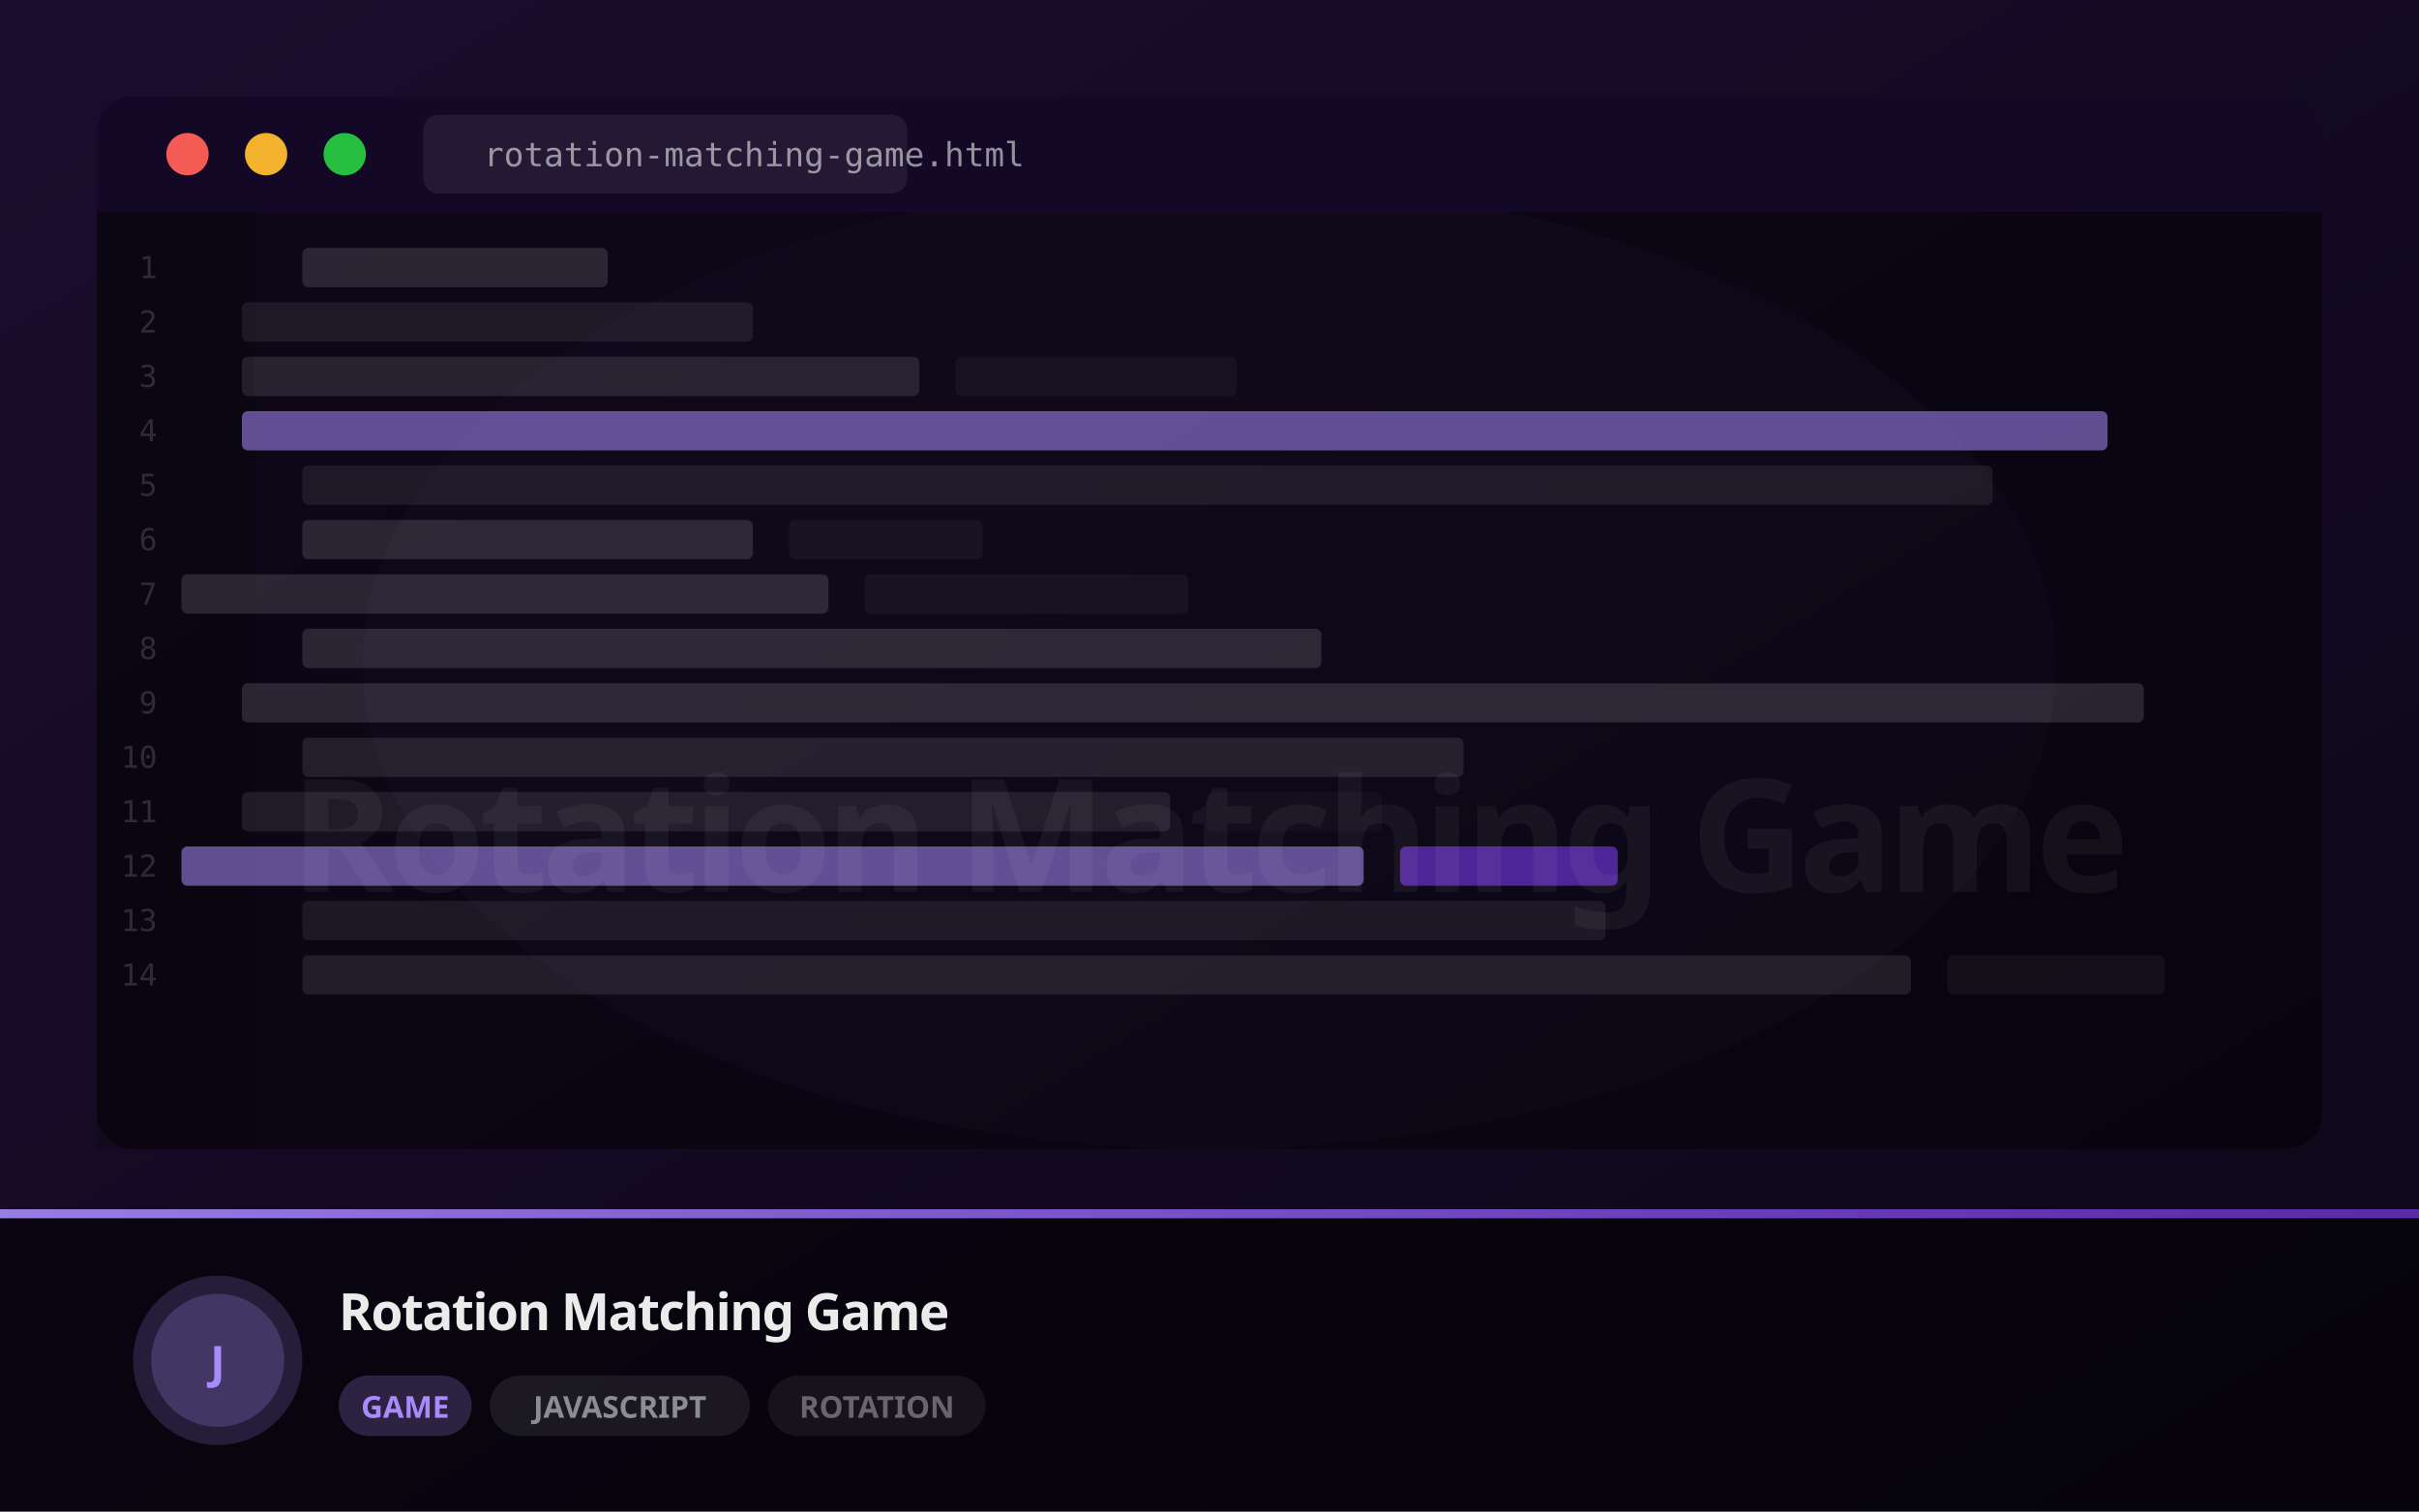
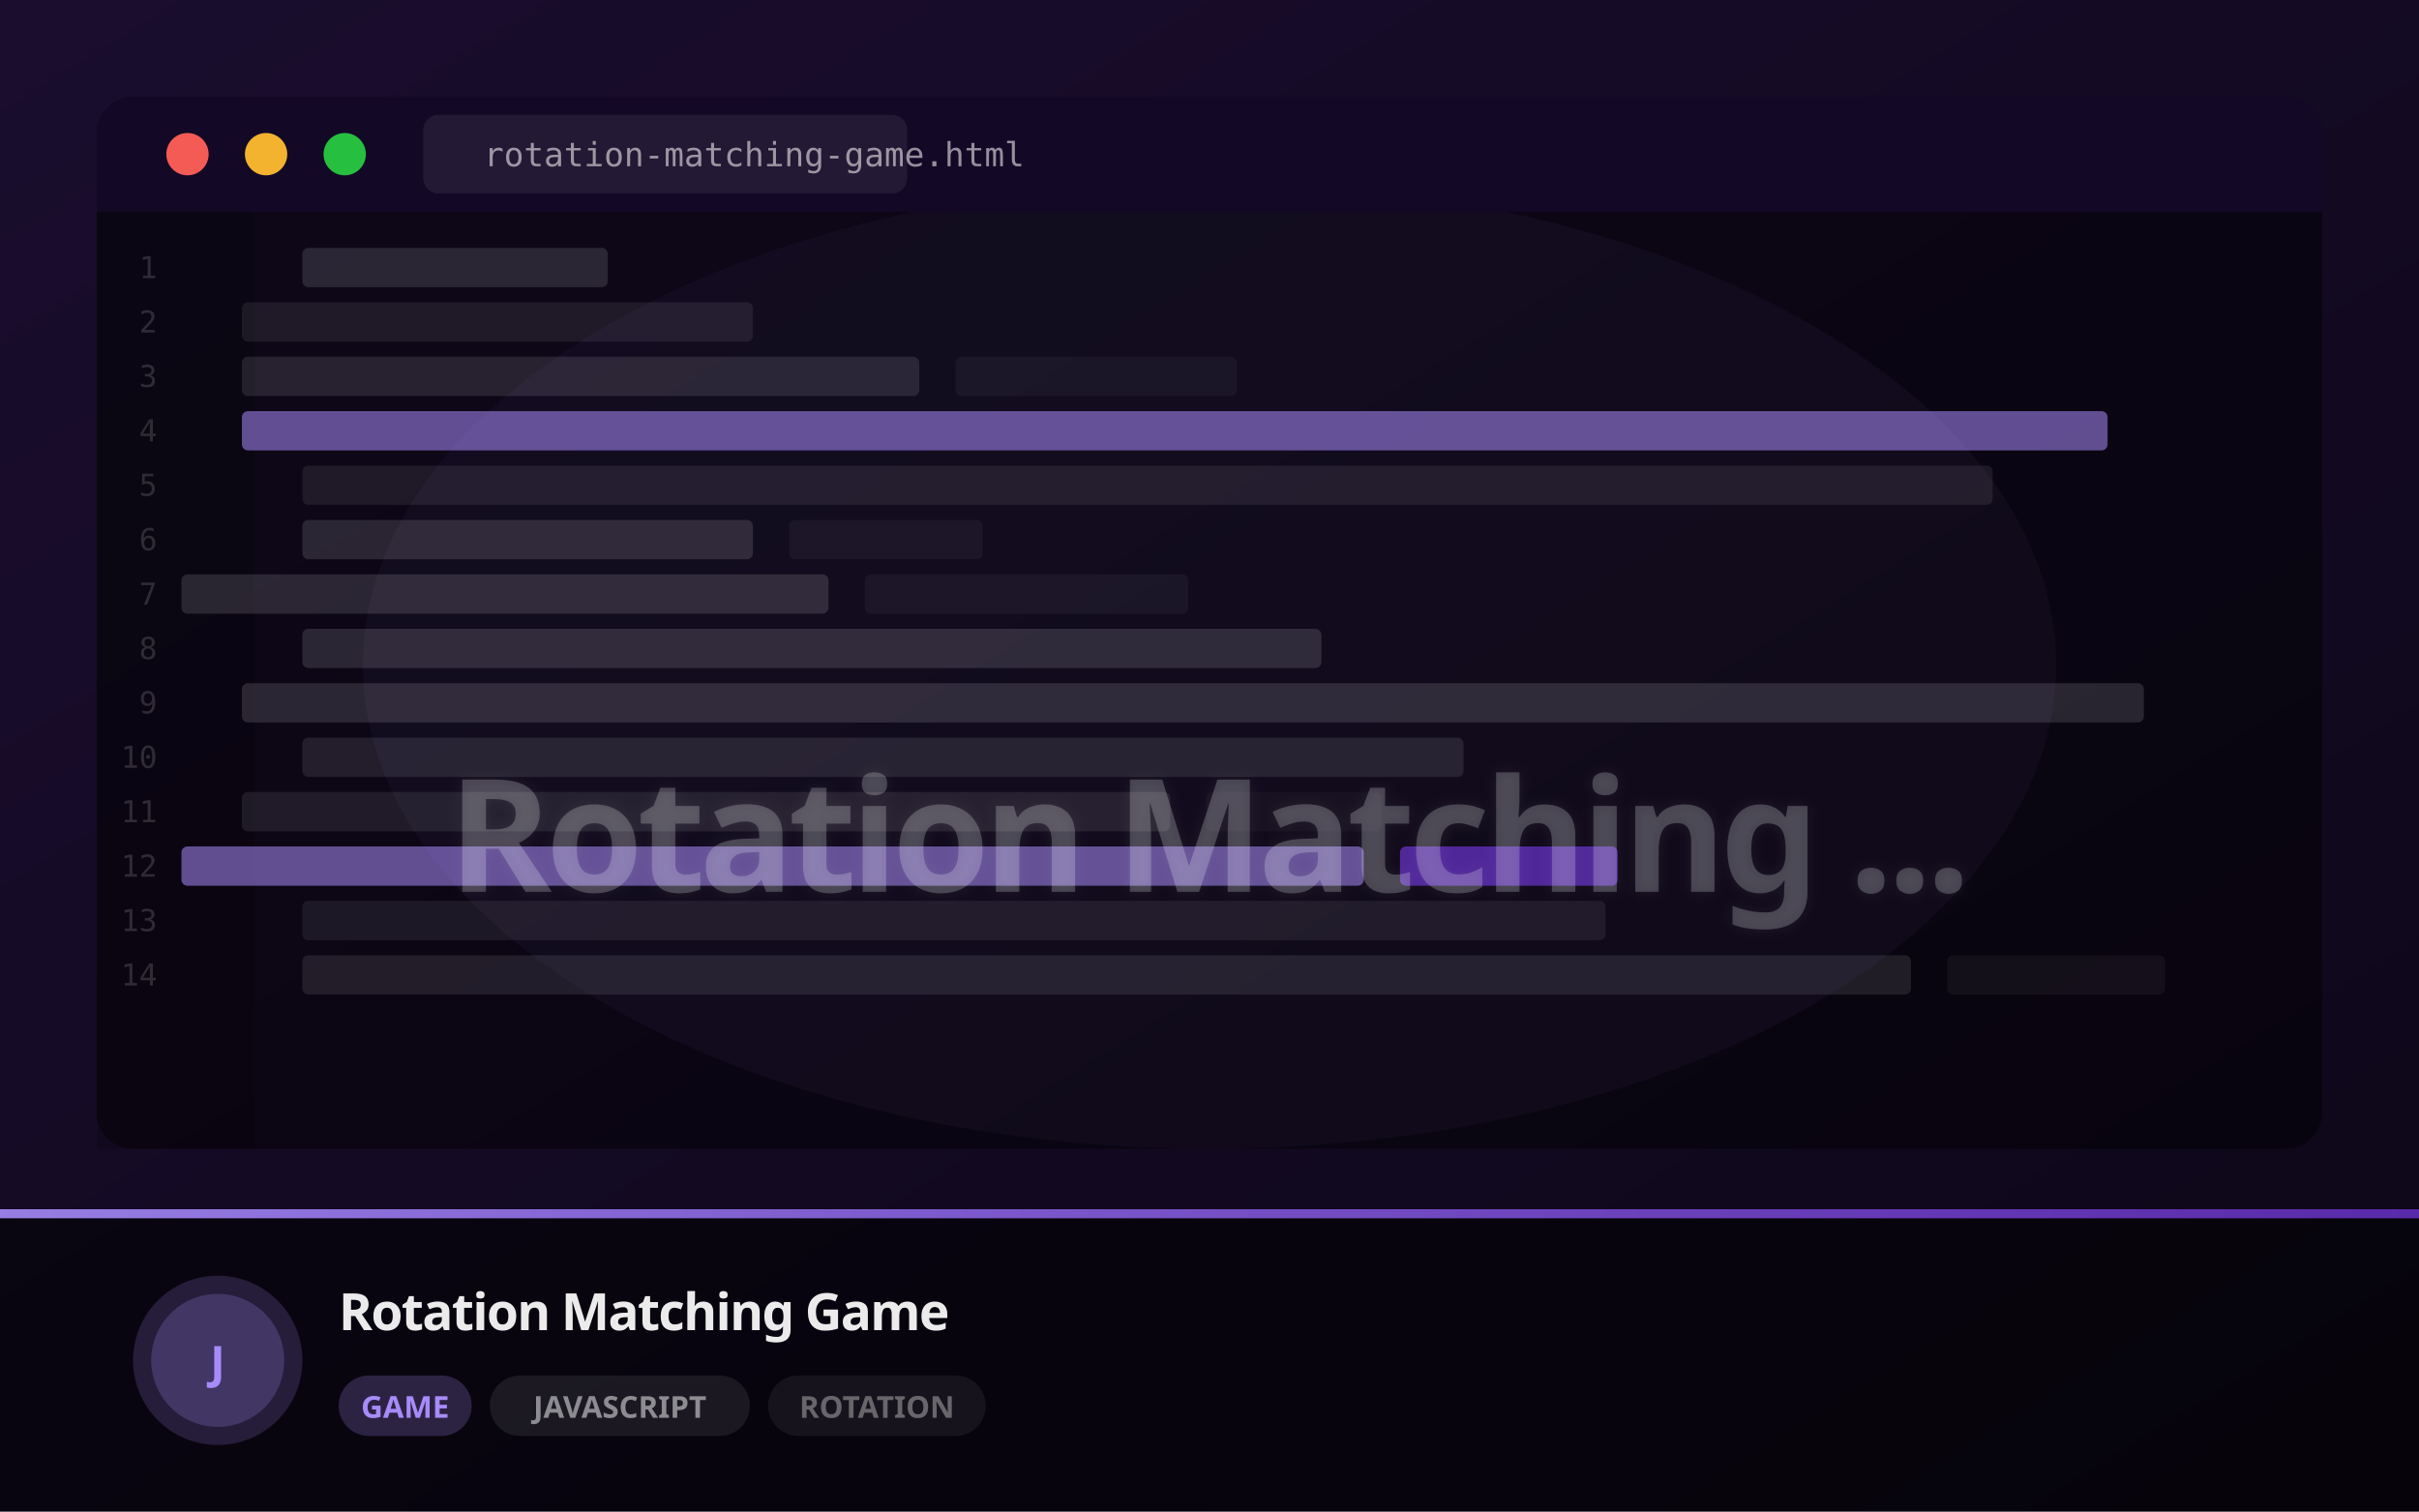
<svg xmlns="http://www.w3.org/2000/svg" width="800" height="500" viewBox="0 0 800 500">
  <defs>
    <linearGradient id="g" x1="0%" y1="0%" x2="100%" y2="100%">
      <stop offset="0%" stop-color="#1a0d2e" />
      <stop offset="100%" stop-color="#0d0718" />
    </linearGradient>
    <linearGradient id="bar" x1="0%" y1="0%" x2="100%" y2="0%">
      <stop offset="0%" stop-color="#a78bfa" stop-opacity="0.9" />
      <stop offset="100%" stop-color="#7c3aed" stop-opacity="0.7" />
    </linearGradient>
    <clipPath id="clip">
      <rect width="800" height="500" rx="0" />
    </clipPath>
+     <filter id="softText">
+       <feGaussianBlur stdDeviation="2" />
+     </filter>
  </defs>
  <rect width="800" height="500" fill="url(#g)" clip-path="url(#clip)" />
-   <ellipse cx="400" cy="220" rx="280" ry="160" fill="#a78bfa" opacity="0.04" />
+   <ellipse cx="400" cy="220" rx="280" ry="160" fill="#a78bfa" opacity="0.08" />
  <rect x="32" y="32" width="736" height="348" rx="12" fill="rgba(0,0,0,0.45)" />
  <rect x="32" y="32" width="736" height="38" rx="12" fill="#130926" />
  <rect x="32" y="56" width="736" height="14" fill="#130926" />
  <circle cx="62" cy="51" r="7" fill="#ff5f57" opacity="0.95" />
  <circle cx="88" cy="51" r="7" fill="#febc2e" opacity="0.95" />
  <circle cx="114" cy="51" r="7" fill="#28c840" opacity="0.95" />
  <rect x="140" y="38" width="160" height="26" rx="5" fill="rgba(255,255,255,0.07)" />
  <text x="160" y="55" fill="rgba(255,255,255,0.55)" font-size="11" font-family="monospace">rotation-matching-game.html</text>
  <rect x="32" y="70" width="52" height="310" fill="rgba(0,0,0,0.2)" />
  <text x="52" y="92" text-anchor="end" fill="rgba(255,255,255,0.15)" font-size="10" font-family="monospace">1</text>
  <rect x="100" y="82" width="101" height="13" rx="2" fill="rgba(255,255,255,0.127)" opacity="1" />
  <text x="52" y="110" text-anchor="end" fill="rgba(255,255,255,0.15)" font-size="10" font-family="monospace">2</text>
  <rect x="80" y="100" width="169" height="13" rx="2" fill="rgba(255,255,255,0.076)" opacity="1" />
  <text x="52" y="128" text-anchor="end" fill="rgba(255,255,255,0.15)" font-size="10" font-family="monospace">3</text>
  <rect x="80" y="118" width="224" height="13" rx="2" fill="rgba(255,255,255,0.108)" opacity="1" />
  <rect x="316" y="118" width="93" height="13" rx="2" fill="rgba(255,255,255,0.07)" opacity="0.6" />
  <text x="52" y="146" text-anchor="end" fill="rgba(255,255,255,0.15)" font-size="10" font-family="monospace">4</text>
  <rect x="80" y="136" width="617" height="13" rx="2" fill="#a78bfa" opacity="0.55" />
  <text x="52" y="164" text-anchor="end" fill="rgba(255,255,255,0.15)" font-size="10" font-family="monospace">5</text>
  <rect x="100" y="154" width="559" height="13" rx="2" fill="rgba(255,255,255,0.075)" opacity="1" />
  <text x="52" y="182" text-anchor="end" fill="rgba(255,255,255,0.15)" font-size="10" font-family="monospace">6</text>
  <rect x="100" y="172" width="149" height="13" rx="2" fill="rgba(255,255,255,0.125)" opacity="1" />
  <rect x="261" y="172" width="64" height="13" rx="2" fill="rgba(255,255,255,0.072)" opacity="0.6" />
  <text x="52" y="200" text-anchor="end" fill="rgba(255,255,255,0.15)" font-size="10" font-family="monospace">7</text>
  <rect x="60" y="190" width="214" height="13" rx="2" fill="rgba(255,255,255,0.13)" opacity="1" />
  <rect x="286" y="190" width="107" height="13" rx="2" fill="rgba(255,255,255,0.077)" opacity="0.6" />
  <text x="52" y="218" text-anchor="end" fill="rgba(255,255,255,0.15)" font-size="10" font-family="monospace">8</text>
  <rect x="100" y="208" width="337" height="13" rx="2" fill="rgba(255,255,255,0.132)" opacity="1" />
  <text x="52" y="236" text-anchor="end" fill="rgba(255,255,255,0.15)" font-size="10" font-family="monospace">9</text>
  <rect x="80" y="226" width="629" height="13" rx="2" fill="rgba(255,255,255,0.129)" opacity="1" />
  <text x="52" y="254" text-anchor="end" fill="rgba(255,255,255,0.15)" font-size="10" font-family="monospace">10</text>
  <rect x="100" y="244" width="384" height="13" rx="2" fill="rgba(255,255,255,0.1)" opacity="1" />
  <text x="52" y="272" text-anchor="end" fill="rgba(255,255,255,0.15)" font-size="10" font-family="monospace">11</text>
  <rect x="80" y="262" width="307" height="13" rx="2" fill="rgba(255,255,255,0.089)" opacity="1" />
  <rect x="399" y="262" width="58" height="13" rx="2" fill="rgba(255,255,255,0.04)" opacity="0.6" />
  <text x="52" y="290" text-anchor="end" fill="rgba(255,255,255,0.15)" font-size="10" font-family="monospace">12</text>
  <rect x="60" y="280" width="391" height="13" rx="2" fill="#a78bfa" opacity="0.55" />
  <rect x="463" y="280" width="72" height="13" rx="2" fill="#7c3aed" opacity="0.6" />
  <text x="52" y="308" text-anchor="end" fill="rgba(255,255,255,0.15)" font-size="10" font-family="monospace">13</text>
  <rect x="100" y="298" width="431" height="13" rx="2" fill="rgba(255,255,255,0.071)" opacity="1" />
  <text x="52" y="326" text-anchor="end" fill="rgba(255,255,255,0.15)" font-size="10" font-family="monospace">14</text>
  <rect x="100" y="316" width="532" height="13" rx="2" fill="rgba(255,255,255,0.094)" opacity="1" />
  <rect x="644" y="316" width="72" height="13" rx="2" fill="rgba(255,255,255,0.076)" opacity="0.6" />
-   <text x="400" y="295" text-anchor="middle" fill="rgba(255,255,255,0.05)" font-size="52" font-weight="900" font-family="system-ui,sans-serif" letter-spacing="-2">Rotation Matching Game</text>
+   <text x="400" y="295" text-anchor="middle" fill="rgba(248,250,252,0.22)" font-size="52" font-weight="900" font-family="system-ui,sans-serif" letter-spacing="-2">
+     Rotation Matching ...
+   </text>
+   <text x="400" y="295" text-anchor="middle" fill="rgba(255,255,255,0.06)" font-size="52" font-weight="900" font-family="system-ui,sans-serif" letter-spacing="-2" filter="url(#softText)">
+     Rotation Matching ...
+   </text>
  <rect x="0" y="400" width="800" height="100" fill="rgba(0,0,0,0.55)" />
  <rect x="0" y="400" width="800" height="3" fill="url(#bar)" />
  <circle cx="72" cy="450" r="28" fill="#a78bfa" opacity="0.18" />
  <circle cx="72" cy="450" r="22" fill="#a78bfa" opacity="0.22" />
  <text x="72" y="456" text-anchor="middle" fill="#a78bfa" font-size="15" font-weight="800" font-family="system-ui,sans-serif">J</text>
  <text x="112" y="440" fill="rgba(255,255,255,0.92)" font-size="17" font-weight="800" font-family="system-ui,sans-serif" letter-spacing="-0.5">Rotation Matching Game</text>
  <rect x="112" y="455" width="44" height="20" rx="10" fill="#a78bfa" opacity="0.22" />
  <text x="134" y="469" text-anchor="middle" fill="#a78bfa" font-size="10" font-weight="700" font-family="system-ui,sans-serif">GAME</text>
  <rect x="162" y="455" width="86" height="20" rx="10" fill="rgba(255,255,255,0.08)" />
  <text x="205" y="469" text-anchor="middle" fill="rgba(255,255,255,0.5)" font-size="10" font-weight="600" font-family="system-ui,sans-serif">JAVASCRIPT</text>
  <rect x="254" y="455" width="72" height="20" rx="10" fill="rgba(255,255,255,0.06)" />
  <text x="290" y="469" text-anchor="middle" fill="rgba(255,255,255,0.35)" font-size="10" font-weight="600" font-family="system-ui,sans-serif">ROTATION</text>
</svg>
